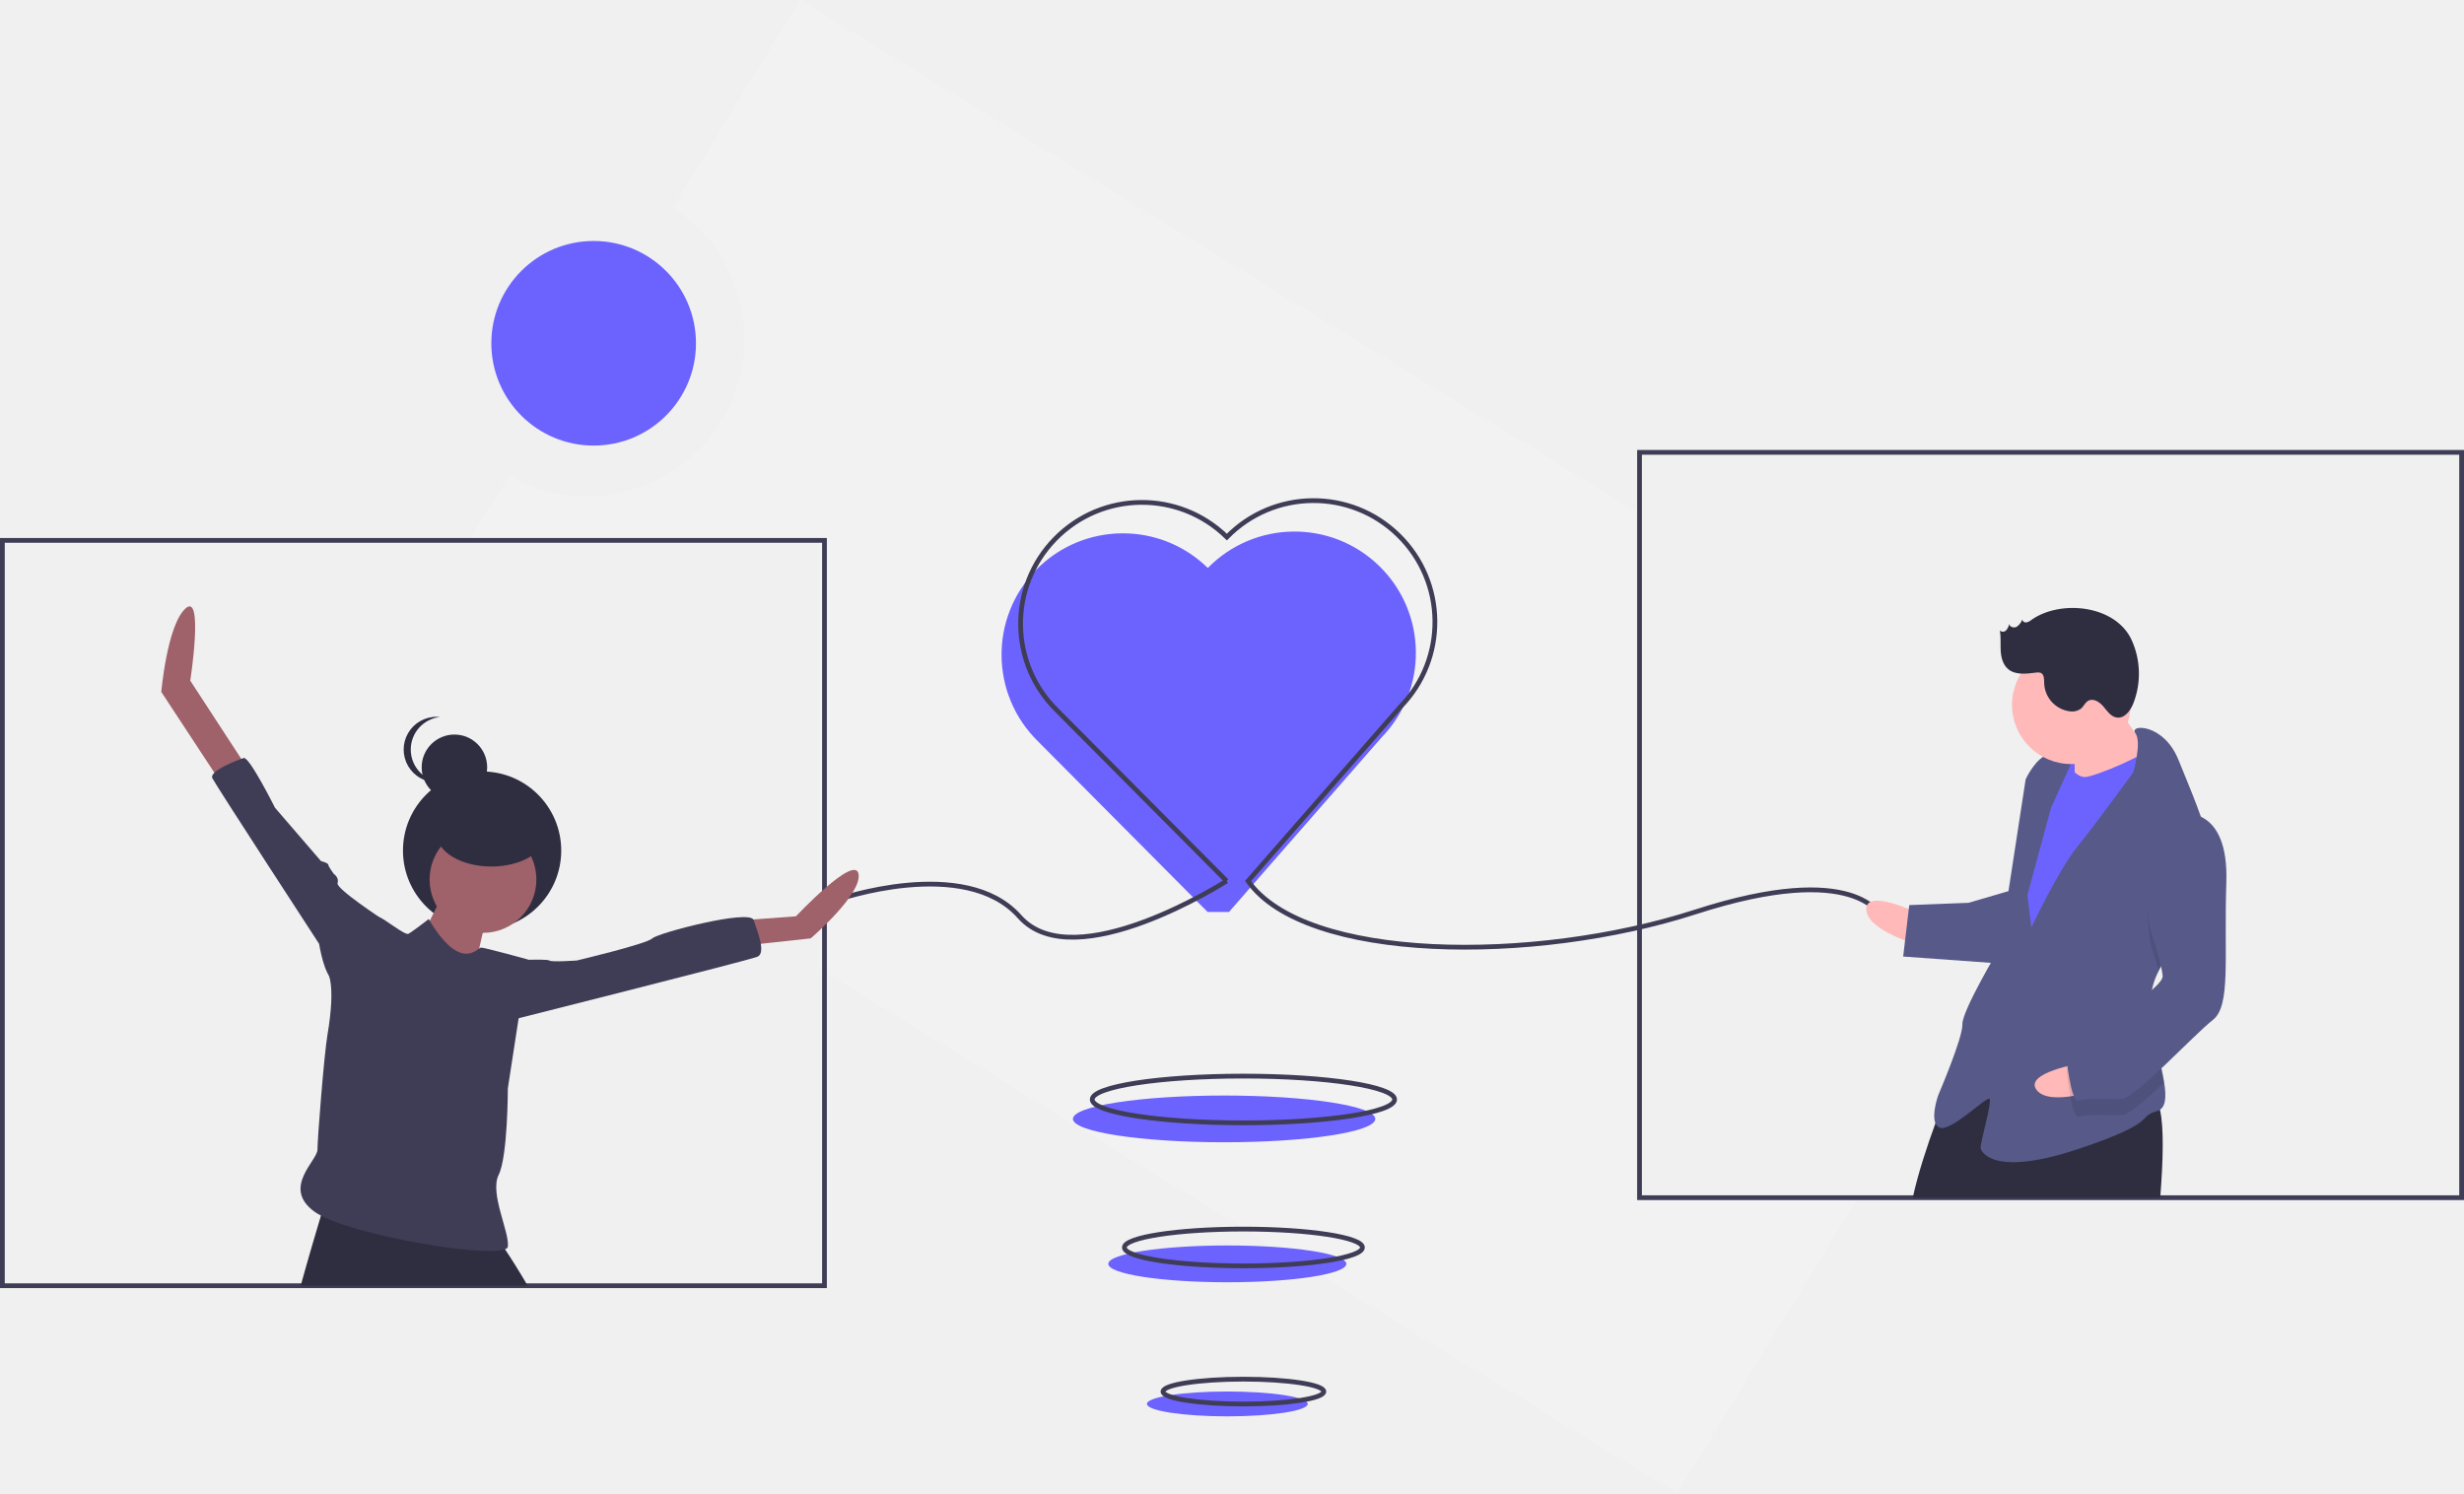
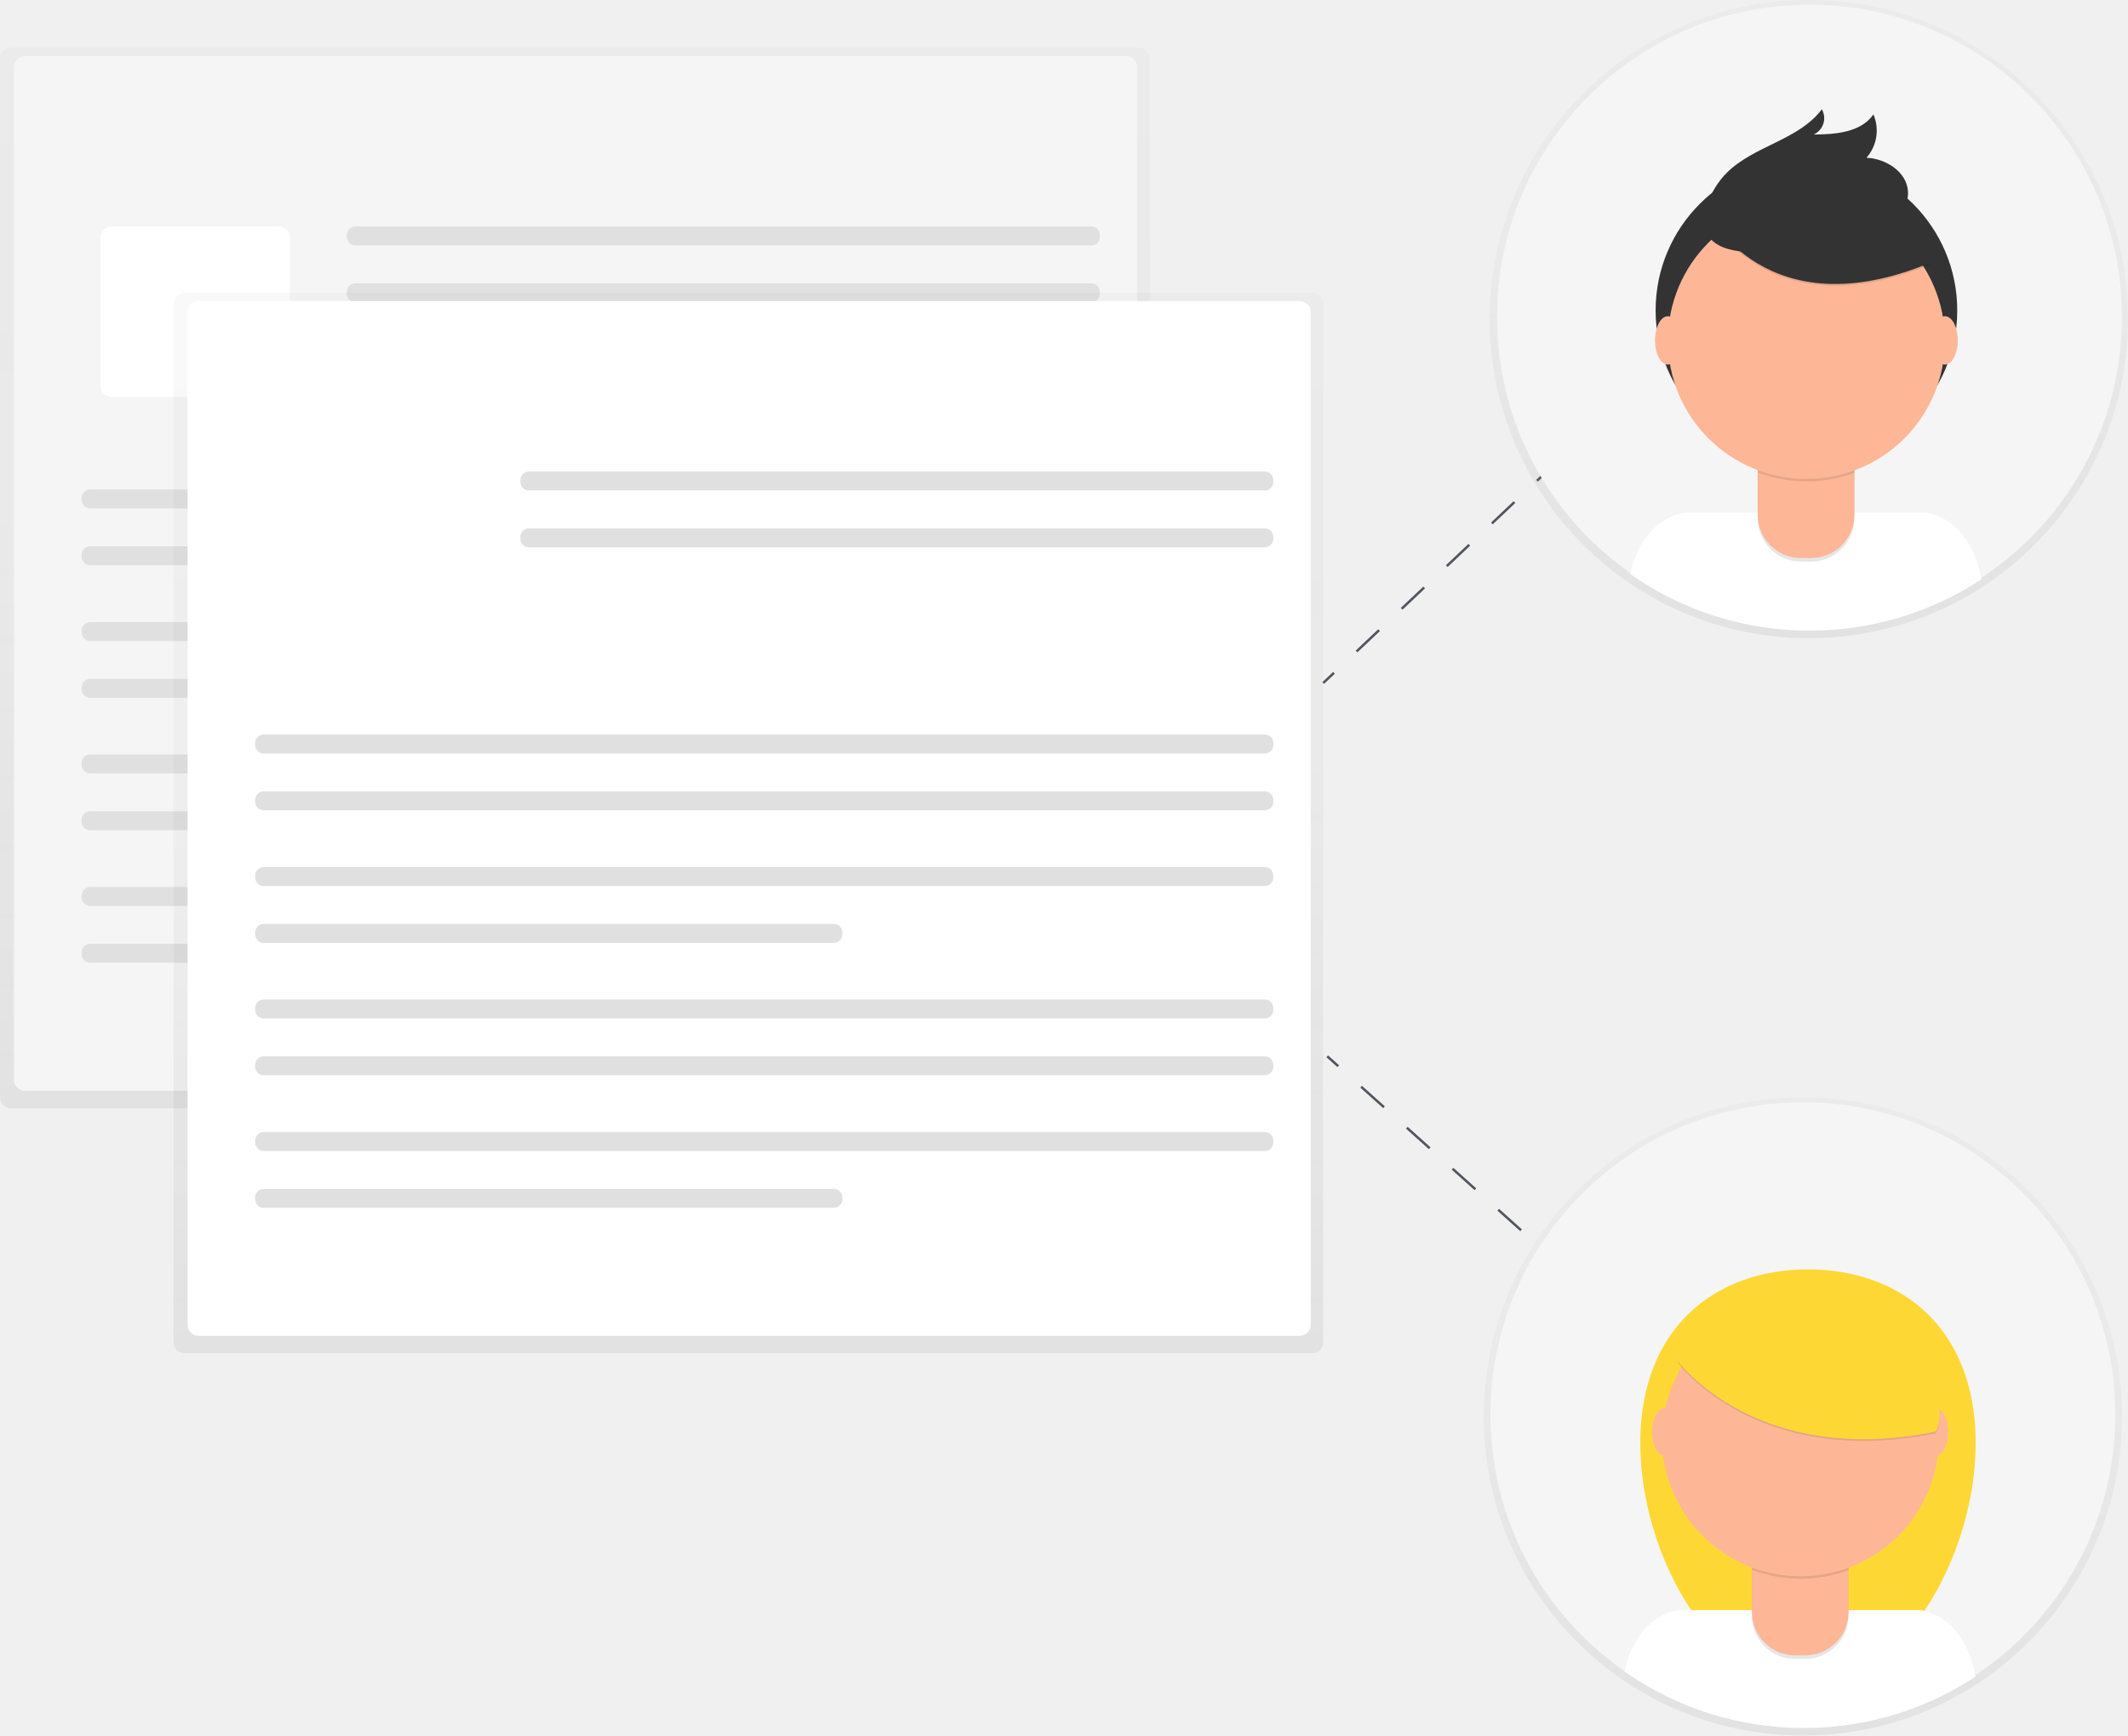
- <svg xmlns="http://www.w3.org/2000/svg" id="fbf61bc7-949a-4ad5-bdf9-42522344582c" data-name="Layer 1" width="1035.48" height="627.636" viewBox="0 0 1035.48 627.636">
-   <path d="M769.26,350.83,418.423,136.182l-53.388,87.261a65.991,65.991,0,0,1-68.854,112.541l-17.325,28.317H426.74V543.374l360.31,220.444,75.411-123.257H769.26Z" transform="translate(-82.26001 -136.1818)" fill="#f2f2f2" />
-   <ellipse cx="514.424" cy="470.263" rx="63.537" ry="9.822" fill="#6c63ff" />
-   <path d="M598.74,519.461l64.018-73.234a51,51,0,0,0-72.915-71.326,51,51,0,1,0-71.326,72.915L589.74,519.461" transform="translate(-82.26001 -136.1818)" fill="#6c63ff" />
-   <rect x="1" y="227.119" width="345.48" height="313.26" fill="none" stroke="#3f3d56" stroke-miterlimit="10" stroke-width="2" />
-   <rect x="689" y="190.119" width="345.48" height="313.26" fill="none" stroke="#3f3d56" stroke-miterlimit="10" stroke-width="2" />
-   <circle cx="249.48" cy="144.279" r="43" fill="#6c63ff" />
-   <path d="M433.74,514.461s54-19,77,7,87-15,87-15" transform="translate(-82.26001 -136.1818)" fill="none" stroke="#3f3d56" stroke-miterlimit="10" stroke-width="2" />
-   <path d="M872.74,521.461s-10-24-78-2-164,21-188-13l64.018-73.234a51,51,0,0,0-72.915-71.326,51,51,0,1,0-71.326,72.915L597.74,506.461" transform="translate(-82.26001 -136.1818)" fill="none" stroke="#3f3d56" stroke-miterlimit="10" stroke-width="2" />
-   <ellipse cx="522.536" cy="462.101" rx="63.537" ry="9.822" fill="none" stroke="#3f3d56" stroke-miterlimit="10" stroke-width="2" />
-   <ellipse cx="515.776" cy="531.192" rx="50.019" ry="7.732" fill="#6c63ff" />
-   <ellipse cx="515.776" cy="590.055" rx="33.796" ry="5.224" fill="#6c63ff" />
-   <ellipse cx="522.536" cy="524.304" rx="50.019" ry="7.732" fill="none" stroke="#3f3d56" stroke-miterlimit="10" stroke-width="2" />
-   <ellipse cx="522.536" cy="584.87" rx="33.796" ry="5.224" fill="none" stroke="#3f3d56" stroke-miterlimit="10" stroke-width="2" />
-   <circle cx="202.598" cy="357.484" r="33.252" fill="#2f2e41" />
-   <path d="M268.985,510.465s-10.831,23.983-13.925,24.756,25.53,14.699,25.53,14.699,5.415-29.398,7.736-30.945S268.985,510.465,268.985,510.465Z" transform="translate(-82.26001 -136.1818)" fill="#9f616a" />
-   <circle cx="202.971" cy="369.641" r="22.435" fill="#9f616a" />
-   <path d="M304.02,676.561h-95.4c3.19-11.59,6.6-23.08,8.52-29.46.97-3.2,1.56-5.12,1.56-5.12s71.95,15.47,73.49,16.25a18.226,18.226,0,0,1,2.29,3.02C296.73,664.551,300.32,670.221,304.02,676.561Z" transform="translate(-82.26001 -136.1818)" fill="#2f2e41" />
-   <path d="M185.433,457.858l-23.209-35.587s5.739-37.331-1.997-30.368-10.185,35.08-10.185,35.08l26.88,40.933Z" transform="translate(-82.26001 -136.1818)" fill="#9f616a" />
-   <path d="M395.861,522.843l20.888-1.547s24.756-26.303,26.303-17.794-20.114,27.077-20.114,27.077l-28.624,3.095Z" transform="translate(-82.26001 -136.1818)" fill="#9f616a" />
-   <path d="M243.455,530.579v-7.736s-20.114-13.152-19.341-15.473-1.547-3.868-1.547-3.868-2.321-3.095-2.321-3.868-3.095-1.547-3.095-1.547L197.811,475.651s-10.831-21.662-13.152-20.888-14.699,5.415-13.152,8.51,44.871,69.627,44.871,69.627,2.321,14.699,6.189,14.699S243.455,530.579,243.455,530.579Z" transform="translate(-82.26001 -136.1818)" fill="#3f3d56" />
-   <path d="M295.289,539.863s17.02-.774,17.794,0,11.604,0,11.604,0,29.398-6.963,31.719-9.284,41.002-12.378,42.55-7.736,5.415,13.925,1.547,15.473S292.194,566.166,292.194,566.166Z" transform="translate(-82.26001 -136.1818)" fill="#3f3d56" />
-   <circle cx="190.966" cy="322.486" r="13.76" fill="#2f2e41" />
-   <path d="M254.88,451.215a13.761,13.761,0,0,1,12.326-13.685,13.915,13.915,0,0,0-1.433-.074,13.76,13.76,0,1,0,0,27.519,13.912,13.912,0,0,0,1.433-.074A13.761,13.761,0,0,1,254.88,451.215Z" transform="translate(-82.26001 -136.1818)" fill="#2f2e41" />
-   <ellipse cx="206.467" cy="350.433" rx="22.933" ry="13.76" fill="#2f2e41" />
-   <path d="M262.409,522.456s-6.963,5.415-8.51,6.189-10.831-6.963-12.378-6.963-21.662,23.209-21.662,23.209,3.738,4.306,0,26.303c-1.402,8.25-4.183,43.521-4.183,48.162s-15.158,16.049-1.232,26.106,80.458,20.888,81.231,14.699-7.736-22.435-3.868-30.172,3.868-36.361,3.868-36.361l4.642-30.172,3.868-23.983s-18.18-5.029-19.728-5.029S275.948,545.278,262.409,522.456Z" transform="translate(-82.26001 -136.1818)" fill="#3f3d56" />
-   <rect x="944.106" y="448.866" width="15.843" height="20.369" transform="translate(-99.33277 -98.94691) rotate(-2.22071)" fill="#6c63ff" />
-   <path d="M888.135,519.85s-21.923-10.475-21.572-1.428,22.098,14.998,22.098,14.998Z" transform="translate(-82.26001 -136.1818)" fill="#ffb9b9" />
-   <path d="M990.08,639.561H886.09c2.17-10.18,6.3-22.46,9.53-31.31,2.56-7,4.54-11.86,4.54-11.86,11.81-13.32,28.95-13.66,45.03-10.37,1.92.39,3.83.83,5.71,1.32.22.05.44.11.66.17,3.76.97,7.41,2.09,10.86,3.21,5.95,1.94,11.32,3.9,15.66,5.23a38.586,38.586,0,0,0,6.7,1.57,11.374,11.374,0,0,0,1.5.06c1.72-.07,2.91,1.78,3.68,5.01C991.7,609.881,991.3,624.241,990.08,639.561Z" transform="translate(-82.26001 -136.1818)" fill="#2f2e41" />
-   <path d="M969.567,429.492s12.053,18.785,16.752,23.132-8.52,13.92-8.52,13.92l-23.658,3.182s.298-21.528-.921-23.746S969.567,429.492,969.567,429.492Z" transform="translate(-82.26001 -136.1818)" fill="#ffb9b9" />
-   <path d="M949.003,454.072s4.874,8.871,9.397,8.695,27.918-10.142,28.918-13.579,7.749,24.614,7.749,24.614L937.82,574.547,923.856,564.896l6.766-59.151,5.557-31.925Z" transform="translate(-82.26001 -136.1818)" fill="#6c63ff" />
-   <path d="M989.429,544.234a31.679,31.679,0,0,0-3.512,14.858c.009.226.018.452.038.678.542,10.466,4.397,22.569,5.78,31.372,1.004,6.314.718,10.923-2.977,12.006-8.958,2.612,1.306,4.479-33.353,16.015s-40.708,1.579-40.795-.683,4.908-19.442,3.734-20.529-16.435,14.227-21.046,12.141-.526-13.569-.526-13.569,10.387-24.185,10.168-29.838,15.734-32.319,15.734-32.319L933.523,463.732s4.172-9.222,9.782-10.572a13.897,13.897,0,0,1,10.265,1.867l-9.388,20.748-9.905,36.623,1.657,13.525s11.518-24.228,19.082-33.582,23.693-31.495,23.693-31.495,3.765-12.705.923-16.502c-2.843-3.808,11.857-4.378,18.125,11.233,3.322,8.274,8.715,20.613,12.094,32.101,3.011,10.177,4.433,19.692,1.45,25.13C1006.743,521.117,995.275,532.037,989.429,544.234Z" transform="translate(-82.26001 -136.1818)" fill="#575a89" />
-   <path d="M1011.301,512.809c-4.559,8.308-16.026,19.228-21.872,31.425-1.527-5.501-3.39-11.193-3.39-11.193s-7.145-38.227,13.989-48.106a14.144,14.144,0,0,1,9.823,2.745C1012.862,497.856,1014.284,507.371,1011.301,512.809Z" transform="translate(-82.26001 -136.1818)" opacity="0.1" />
-   <path d="M927.405,510.4l-17.917,5.225-24.877.965-2.559,21.616,40.883,2.945S933.147,512.442,927.405,510.4Z" transform="translate(-82.26001 -136.1818)" fill="#575a89" />
-   <path d="M956.621,583.08s-23.969,3.977-18.498,11.19,26.705-.37,26.705-.37Z" transform="translate(-82.26001 -136.1818)" fill="#ffb9b9" />
-   <path d="M985.955,559.77c.542,10.466,4.397,22.569,5.78,31.372-7.636,7.227-14.897,13.601-17.633,13.707-5.654.219-14.744-.561-18.092.702s-5.312-20.178-5.312-20.178,1.998-6.872,10.913-10.615C967.627,572.224,979.161,565.356,985.955,559.77Z" transform="translate(-82.26001 -136.1818)" opacity="0.1" />
-   <path d="M999.765,478.15s19.135-3.007,18.102,28.742,2.017,52.015-5.679,57.976S979.492,597.845,973.839,598.064s-14.744-.561-18.092.702-5.312-20.178-5.312-20.178,1.998-6.872,10.913-10.615,29.917-17.015,29.741-21.538-5.312-20.178-5.312-20.178S978.631,488.029,999.765,478.15Z" transform="translate(-82.26001 -136.1818)" fill="#575a89" />
-   <circle cx="870.433" cy="296.23" r="24.896" fill="#ffb9b9" />
-   <path d="M935.93,396.729a4.807,4.807,0,0,1-2.093,1.05,1.494,1.494,0,0,1-1.731-1.199,6.207,6.207,0,0,1-2.375,3.046c-1.163.606-2.961.098-3.129-1.203a5.489,5.489,0,0,1-1.263,2.667,1.892,1.892,0,0,1-2.66.089c.509,2.783.195,5.645.355,8.47s.913,5.82,3.047,7.677c3.113,2.709,7.793,2.04,11.887,1.527a3.608,3.608,0,0,1,1.863.102c1.533.653,1.463,2.787,1.484,4.453a12.374,12.374,0,0,0,10.835,11.751,6.203,6.203,0,0,0,4.61-1.125c1.162-.985,1.756-2.591,3.088-3.331,2.167-1.204,4.795.552,6.379,2.458s3.146,4.252,5.6,4.601c3.246.462,5.718-2.846,6.931-5.892a34.348,34.348,0,0,0-.683-26.689C971.299,390.409,948.147,388.072,935.93,396.729Z" transform="translate(-82.26001 -136.1818)" fill="#2f2e41" />
+ <svg xmlns="http://www.w3.org/2000/svg" xmlns:xlink="http://www.w3.org/1999/xlink" id="f196eae1-e898-45a8-a656-bd14eee244bb" data-name="Layer 1" width="862" height="703.19" viewBox="0 0 862 703.19">
+   <defs>
+     <linearGradient id="6ecfc04c-7de9-42bf-8023-074f3c1ddce3" x1="232.86" y1="449.06" x2="232.86" y2="19.38" gradientUnits="userSpaceOnUse">
+       <stop offset="0" stop-color="gray" stop-opacity="0.25" />
+       <stop offset="0.54" stop-color="gray" stop-opacity="0.12" />
+       <stop offset="1" stop-color="gray" stop-opacity="0.1" />
+     </linearGradient>
+     <linearGradient id="bdc54af5-8b94-492b-98e0-5080dd377cdf" x1="303.14" y1="548.35" x2="303.14" y2="118.67" xlink:href="#6ecfc04c-7de9-42bf-8023-074f3c1ddce3" />
+     <linearGradient id="8b482bc2-deb5-441e-9998-0daf288500a0" x1="730.3" y1="703.19" x2="730.3" y2="444.62" xlink:href="#6ecfc04c-7de9-42bf-8023-074f3c1ddce3" />
+     <linearGradient id="bb70749d-344b-49ee-9b57-98dd20ed6f29" x1="732.71" y1="258.57" x2="732.71" y2="0" xlink:href="#6ecfc04c-7de9-42bf-8023-074f3c1ddce3" />
+   </defs>
+   <g opacity="0.5">
+     <rect y="19.38" width="465.71" height="429.68" rx="4.5" ry="4.5" fill="url(#6ecfc04c-7de9-42bf-8023-074f3c1ddce3)" />
+   </g>
+   <rect x="5.68" y="22.71" width="454.97" height="419.26" rx="4.5" ry="4.5" fill="#f5f5f5" />
+   <rect x="40.75" y="91.77" width="76.73" height="69.06" rx="4.5" ry="4.5" fill="#ffffff" />
+   <rect x="140.49" y="91.77" width="305.02" height="7.67" rx="3.44" ry="3.44" fill="#e0e0e0" />
+   <rect x="140.49" y="114.79" width="305.02" height="7.67" rx="3.44" ry="3.44" fill="#e0e0e0" />
+   <rect x="33.07" y="198.34" width="412.44" height="7.67" rx="3.44" ry="3.44" fill="#e0e0e0" />
+   <rect x="33.07" y="221.35" width="412.44" height="7.67" rx="3.44" ry="3.44" fill="#e0e0e0" />
+   <rect x="33.07" y="252.05" width="412.44" height="7.67" rx="3.44" ry="3.44" fill="#e0e0e0" />
+   <rect x="33.07" y="275.06" width="237.86" height="7.67" rx="3.44" ry="3.44" fill="#e0e0e0" />
+   <rect x="33.07" y="305.68" width="412.44" height="7.67" rx="3.44" ry="3.44" fill="#e0e0e0" />
+   <rect x="33.07" y="328.7" width="412.44" height="7.67" rx="3.44" ry="3.44" fill="#e0e0e0" />
+   <rect x="33.07" y="359.39" width="412.44" height="7.67" rx="3.44" ry="3.44" fill="#e0e0e0" />
+   <rect x="33.07" y="382.41" width="237.86" height="7.67" rx="3.44" ry="3.44" fill="#e0e0e0" />
+   <g opacity="0.5">
+     <rect x="70.29" y="118.67" width="465.71" height="429.68" rx="4.5" ry="4.5" fill="url(#bdc54af5-8b94-492b-98e0-5080dd377cdf)" />
+   </g>
+   <rect x="75.97" y="122" width="454.97" height="419.26" rx="4.5" ry="4.5" fill="#fff" />
+   <rect x="111.03" y="191.06" width="76.73" height="69.06" rx="4.5" ry="4.5" fill="#ffffff" />
+   <rect x="210.78" y="191.06" width="305.02" height="7.67" rx="3.44" ry="3.44" fill="#e0e0e0" />
+   <rect x="210.78" y="214.08" width="305.02" height="7.67" rx="3.44" ry="3.44" fill="#e0e0e0" />
+   <rect x="103.36" y="297.63" width="412.44" height="7.67" rx="3.44" ry="3.44" fill="#e0e0e0" />
+   <rect x="103.36" y="320.65" width="412.44" height="7.67" rx="3.44" ry="3.44" fill="#e0e0e0" />
+   <rect x="103.36" y="351.34" width="412.44" height="7.67" rx="3.44" ry="3.44" fill="#e0e0e0" />
+   <rect x="103.36" y="374.36" width="237.86" height="7.67" rx="3.44" ry="3.44" fill="#e0e0e0" />
+   <rect x="103.36" y="404.97" width="412.44" height="7.67" rx="3.44" ry="3.44" fill="#e0e0e0" />
+   <rect x="103.36" y="427.99" width="412.44" height="7.67" rx="3.44" ry="3.44" fill="#e0e0e0" />
+   <rect x="103.36" y="458.68" width="412.44" height="7.67" rx="3.44" ry="3.44" fill="#e0e0e0" />
+   <rect x="103.36" y="481.7" width="237.86" height="7.67" rx="3.44" ry="3.44" fill="#e0e0e0" />
+   <line x1="536" y1="276.74" x2="540.36" y2="272.62" fill="none" stroke="#535461" stroke-miterlimit="10" />
+   <line x1="549.5" y1="263.97" x2="709.45" y2="112.61" fill="none" stroke="#535461" stroke-miterlimit="10" stroke-dasharray="12.58 12.58" />
+   <line x1="714.02" y1="108.28" x2="718.37" y2="104.16" fill="none" stroke="#535461" stroke-miterlimit="10" />
+   <line x1="537.63" y1="427.99" x2="542.1" y2="432" fill="none" stroke="#535461" stroke-miterlimit="10" />
+   <line x1="551.36" y1="440.31" x2="713.39" y2="585.77" fill="none" stroke="#535461" stroke-miterlimit="10" stroke-dasharray="12.44 12.44" />
+   <line x1="718.02" y1="589.93" x2="722.48" y2="593.93" fill="none" stroke="#535461" stroke-miterlimit="10" />
+   <g opacity="0.5">
+     <circle cx="730.3" cy="573.91" r="129.29" fill="url(#8b482bc2-deb5-441e-9998-0daf288500a0)" />
+   </g>
+   <circle cx="730.3" cy="573.2" r="126.56" fill="#f5f5f5" />
+   <path d="M969.3,683c0,46.61-30.42,98.5-67.93,98.5s-67.93-51.9-67.93-98.5,30.42-70.27,67.93-70.27S969.3,636.38,969.3,683Z" transform="translate(-169 -98.4)" fill="#fdd835" />
+   <path d="M899.66,798.54a126,126,0,0,0,69.57-20.82c-4.66-25.49-22.41-26.94-22.41-26.94H849s-16.75,1.38-22,24.82A126,126,0,0,0,899.66,798.54Z" transform="translate(-169 -98.4)" fill="#ffffff" />
+   <path d="M709.61,621.29h39.14a0,0,0,0,1,0,0v33.34a17.54,17.54,0,0,1-17.54,17.54h-4.06a17.54,17.54,0,0,1-17.54-17.54V621.29A0,0,0,0,1,709.61,621.29Z" opacity="0.1" />
+   <path d="M713,619.84h32.45a3.35,3.35,0,0,1,3.35,3.35v30a17.54,17.54,0,0,1-17.54,17.54h-4.06a17.54,17.54,0,0,1-17.54-17.54v-30A3.35,3.35,0,0,1,713,619.84Z" fill="#fdb797" />
+   <path d="M878.68,734.48a56.33,56.33,0,0,0,39.14.11v-4.81H878.68Z" transform="translate(-169 -98.4)" opacity="0.1" />
+   <circle cx="729.33" cy="582.59" r="56.1" fill="#fdb797" />
+   <ellipse cx="674.38" cy="580.2" rx="5.22" ry="9.79" fill="#fdb797" />
+   <ellipse cx="783.98" cy="580.2" rx="5.22" ry="9.79" fill="#fdb797" />
+   <path d="M848.61,650.56S880.37,694,953.07,679.15c0,0,8.12-9.88-11.65-40.23S866.61,613.51,848.61,650.56Z" transform="translate(-169 -98.4)" opacity="0.1" />
+   <path d="M848.61,649.86s31.76,43.41,104.46,28.59c0,0,8.12-9.88-11.65-40.23S866.61,612.8,848.61,649.86Z" transform="translate(-169 -98.4)" fill="#fdd835" />
+   <g opacity="0.5">
+     <circle cx="732.71" cy="129.29" r="129.29" fill="url(#bb70749d-344b-49ee-9b57-98dd20ed6f29)" />
+   </g>
+   <circle cx="732.97" cy="128.46" r="126.56" fill="#f5f5f5" />
+   <path d="M902.07,353.92a126,126,0,0,0,69.57-20.82c-4.66-25.49-22.41-26.94-22.41-26.94H851.37s-16.75,1.38-22,24.82A126,126,0,0,0,902.07,353.92Z" transform="translate(-169 -98.4)" fill="#ffffff" />
+   <circle cx="731.74" cy="125.79" r="61.09" fill="#333" />
+   <path d="M712,176.67h39.14a0,0,0,0,1,0,0V210a17.54,17.54,0,0,1-17.54,17.54h-4.06A17.54,17.54,0,0,1,712,210V176.67a0,0,0,0,1,0,0Z" opacity="0.1" />
+   <path d="M715.37,175.22h32.45a3.35,3.35,0,0,1,3.35,3.35v30a17.54,17.54,0,0,1-17.54,17.54h-4.06A17.54,17.54,0,0,1,712,208.57v-30A3.35,3.35,0,0,1,715.37,175.22Z" fill="#fdb797" />
+   <path d="M881.1,289.86a56.33,56.33,0,0,0,39.14.11v-4.81H881.1Z" transform="translate(-169 -98.4)" opacity="0.1" />
+   <circle cx="731.74" cy="137.97" r="56.1" fill="#fdb797" />
+   <path d="M860.78,185.34s23.64,48,90.34,20.12l-15.53-24.35-27.53-9.88Z" transform="translate(-169 -98.4)" opacity="0.1" />
+   <path d="M860.78,184.64s23.64,48,90.34,20.12L935.59,180.4l-27.53-9.88Z" transform="translate(-169 -98.4)" fill="#333" />
+   <path d="M860.57,181.39a32.41,32.41,0,0,1,8-13.07c11-10.91,29.13-13.21,38.41-25.65a7.26,7.26,0,0,1-3.33,10.24c8.88-.06,19.19-.84,24.22-8.16a16.63,16.63,0,0,1-2.8,17.56c7.88.36,16.29,5.71,16.8,13.58.34,5.24-2.95,10.21-7.26,13.22s-9.52,4.39-14.66,5.52C905,197.94,850.79,211.79,860.57,181.39Z" transform="translate(-169 -98.4)" fill="#333" />
+   <ellipse cx="675.61" cy="137.92" rx="5.22" ry="9.79" fill="#fdb797" />
+   <ellipse cx="787.84" cy="137.92" rx="5.22" ry="9.79" fill="#fdb797" />
</svg>
